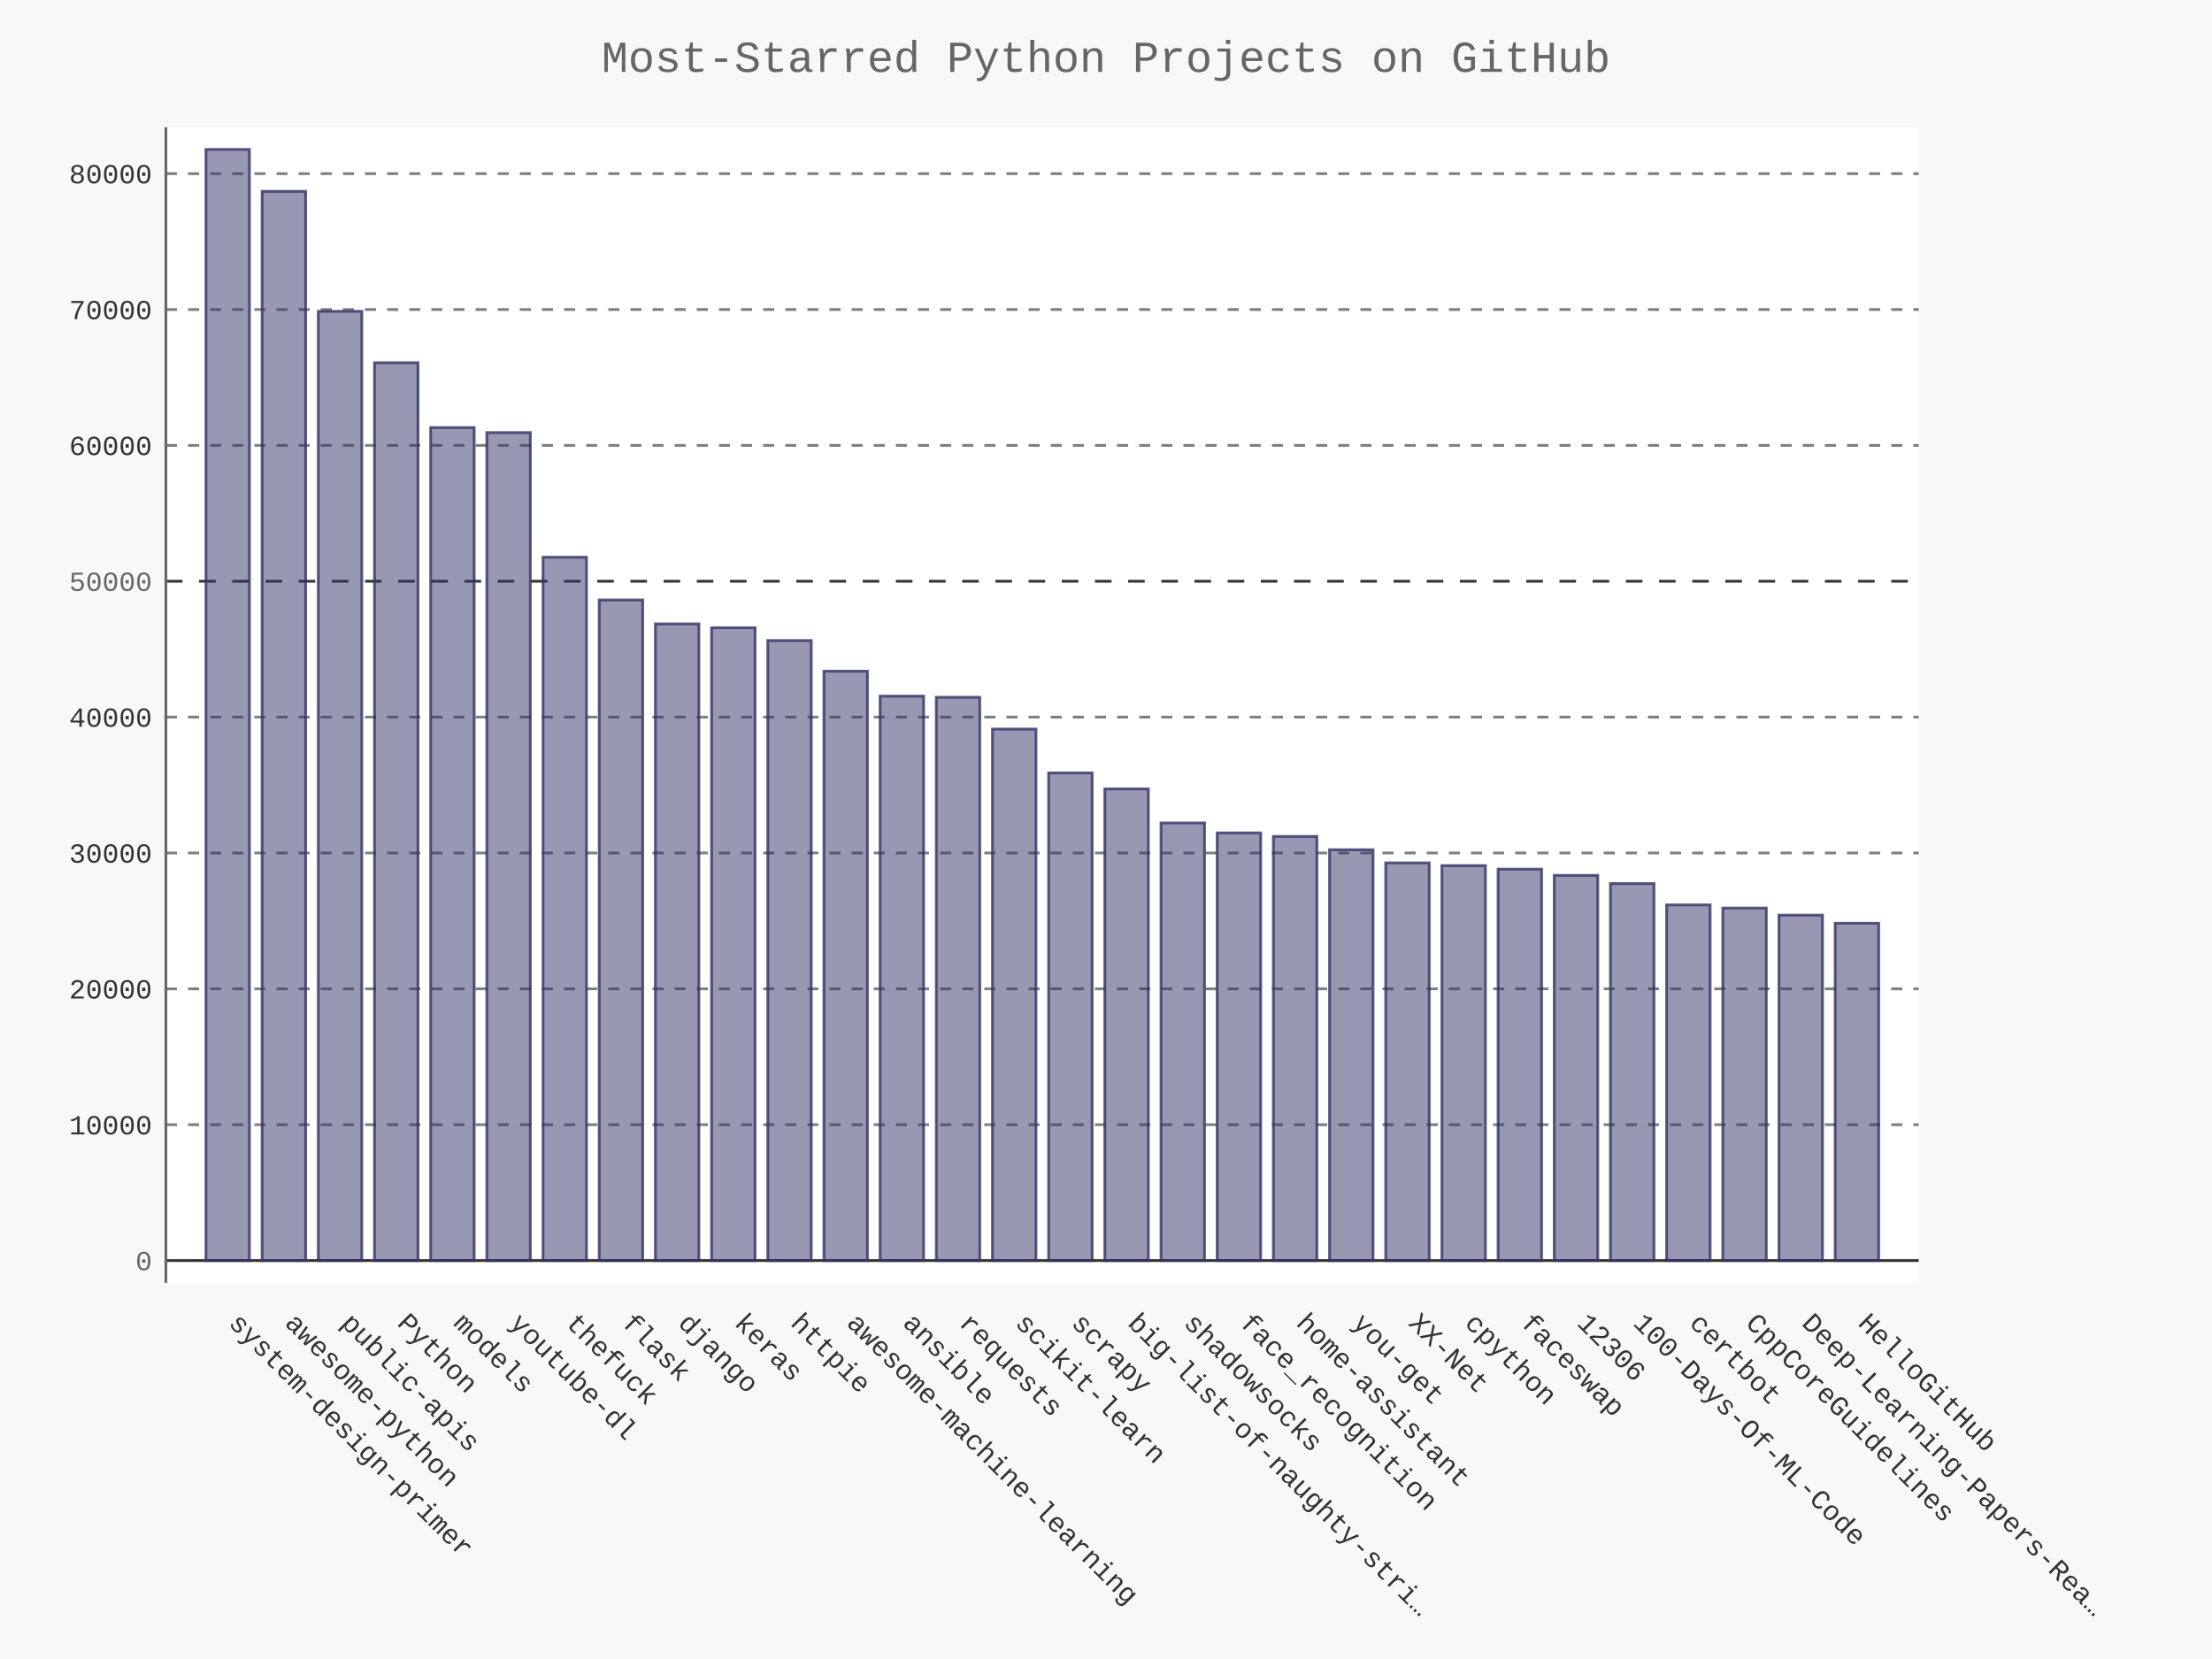
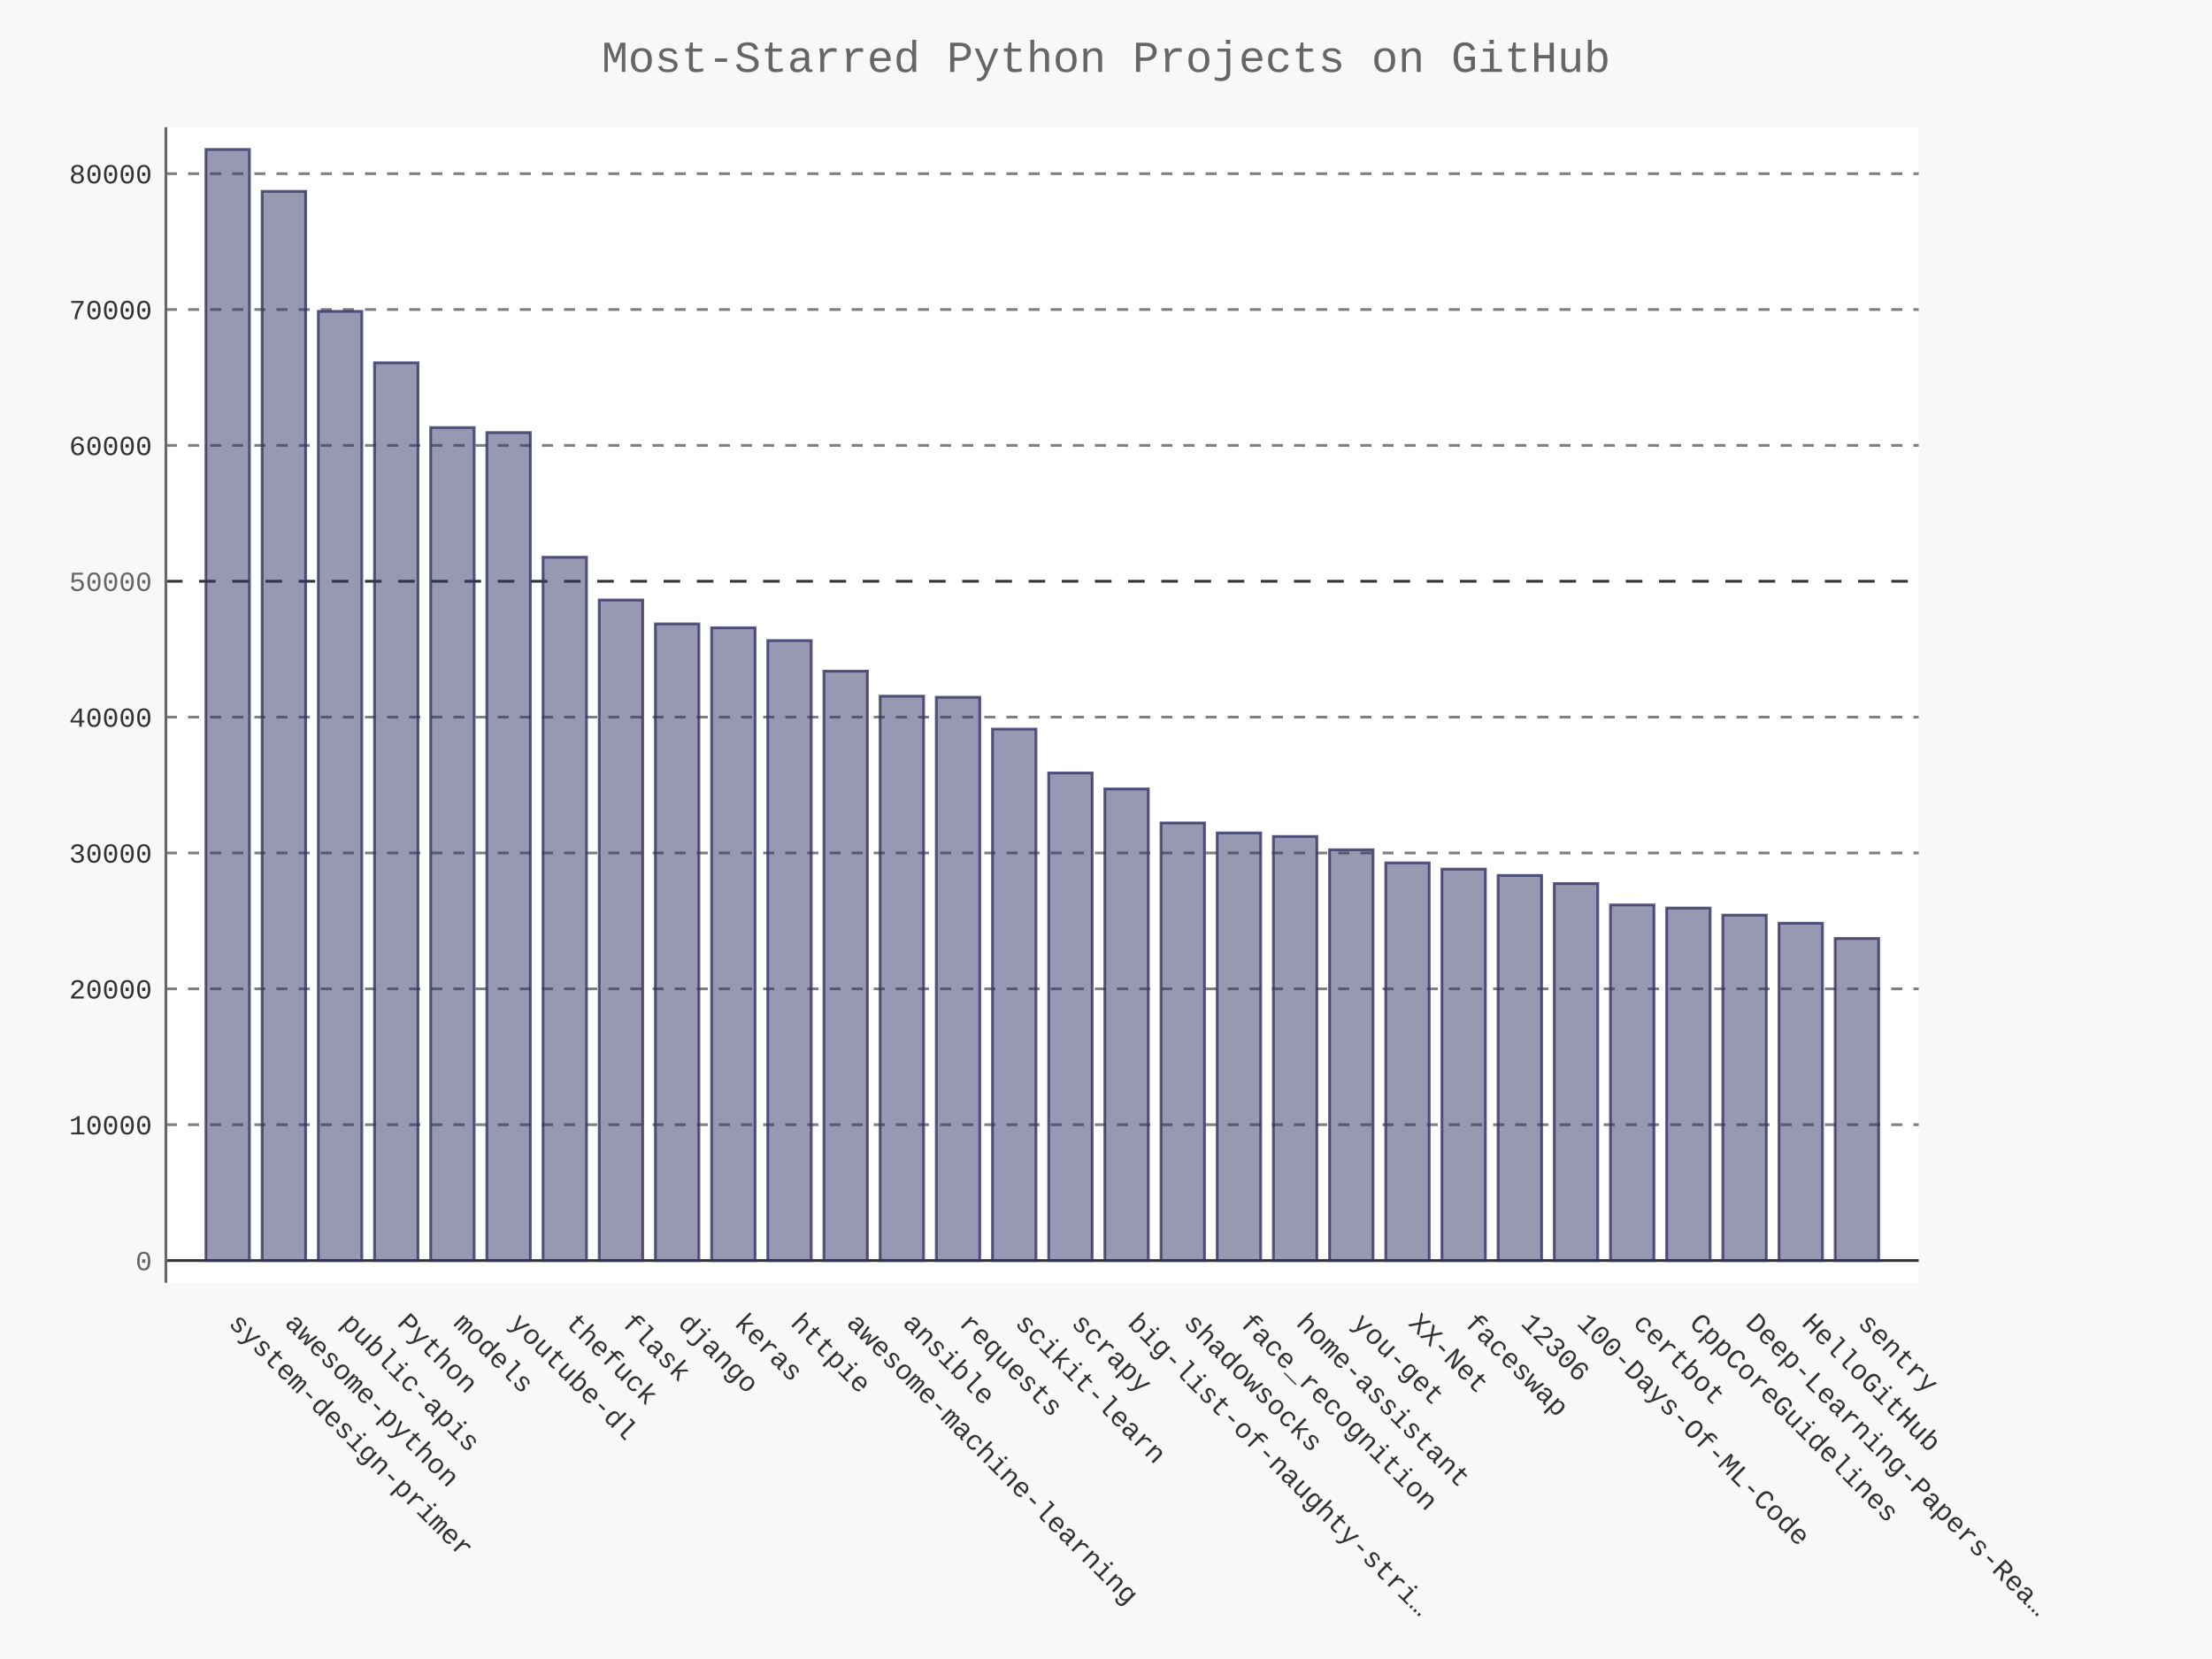
- <svg xmlns="http://www.w3.org/2000/svg" id="chart-15650ce4-9daf-450e-87b2-5251ce8356cb" class="pygal-chart" viewBox="0 0 800 600">
+ <svg xmlns="http://www.w3.org/2000/svg" id="chart-6fff0e84-6c82-4b8a-a5e7-587be5ea14d1" class="pygal-chart" viewBox="0 0 800 600">
  <defs>
-     <style type="text/css">#chart-15650ce4-9daf-450e-87b2-5251ce8356cb{-webkit-user-select:none;-webkit-font-smoothing:antialiased;font-family:Consolas,"Liberation Mono",Menlo,Courier,monospace}#chart-15650ce4-9daf-450e-87b2-5251ce8356cb .title{font-family:Consolas,"Liberation Mono",Menlo,Courier,monospace;font-size:16px}#chart-15650ce4-9daf-450e-87b2-5251ce8356cb .legends .legend text{font-family:Consolas,"Liberation Mono",Menlo,Courier,monospace;font-size:14px}#chart-15650ce4-9daf-450e-87b2-5251ce8356cb .axis text{font-family:Consolas,"Liberation Mono",Menlo,Courier,monospace;font-size:10px}#chart-15650ce4-9daf-450e-87b2-5251ce8356cb .axis text.major{font-family:Consolas,"Liberation Mono",Menlo,Courier,monospace;font-size:10px}#chart-15650ce4-9daf-450e-87b2-5251ce8356cb .text-overlay text.value{font-family:Consolas,"Liberation Mono",Menlo,Courier,monospace;font-size:16px}#chart-15650ce4-9daf-450e-87b2-5251ce8356cb .text-overlay text.label{font-family:Consolas,"Liberation Mono",Menlo,Courier,monospace;font-size:10px}#chart-15650ce4-9daf-450e-87b2-5251ce8356cb .tooltip{font-family:Consolas,"Liberation Mono",Menlo,Courier,monospace;font-size:14px}#chart-15650ce4-9daf-450e-87b2-5251ce8356cb text.no_data{font-family:Consolas,"Liberation Mono",Menlo,Courier,monospace;font-size:64px}
- #chart-15650ce4-9daf-450e-87b2-5251ce8356cb{background-color:#f8f8f8}#chart-15650ce4-9daf-450e-87b2-5251ce8356cb path,#chart-15650ce4-9daf-450e-87b2-5251ce8356cb line,#chart-15650ce4-9daf-450e-87b2-5251ce8356cb rect,#chart-15650ce4-9daf-450e-87b2-5251ce8356cb circle{-webkit-transition:250ms ease-in;-moz-transition:250ms ease-in;transition:250ms ease-in}#chart-15650ce4-9daf-450e-87b2-5251ce8356cb .graph &gt; .background{fill:#f8f8f8}#chart-15650ce4-9daf-450e-87b2-5251ce8356cb .plot &gt; .background{fill:#ffffff}#chart-15650ce4-9daf-450e-87b2-5251ce8356cb .graph{fill:#333}#chart-15650ce4-9daf-450e-87b2-5251ce8356cb text.no_data{fill:#666}#chart-15650ce4-9daf-450e-87b2-5251ce8356cb .title{fill:#666}#chart-15650ce4-9daf-450e-87b2-5251ce8356cb .legends .legend text{fill:#333}#chart-15650ce4-9daf-450e-87b2-5251ce8356cb .legends .legend:hover text{fill:#666}#chart-15650ce4-9daf-450e-87b2-5251ce8356cb .axis .line{stroke:#666}#chart-15650ce4-9daf-450e-87b2-5251ce8356cb .axis .guide.line{stroke:rgba(0,0,0,0.5)}#chart-15650ce4-9daf-450e-87b2-5251ce8356cb .axis .major.line{stroke:#333}#chart-15650ce4-9daf-450e-87b2-5251ce8356cb .axis text.major{fill:#666}#chart-15650ce4-9daf-450e-87b2-5251ce8356cb .axis.y .guides:hover .guide.line,#chart-15650ce4-9daf-450e-87b2-5251ce8356cb .line-graph .axis.x .guides:hover .guide.line,#chart-15650ce4-9daf-450e-87b2-5251ce8356cb .stackedline-graph .axis.x .guides:hover .guide.line,#chart-15650ce4-9daf-450e-87b2-5251ce8356cb .xy-graph .axis.x .guides:hover .guide.line{stroke:#666}#chart-15650ce4-9daf-450e-87b2-5251ce8356cb .axis .guides:hover text{fill:#666}#chart-15650ce4-9daf-450e-87b2-5251ce8356cb .reactive{fill-opacity:.5;stroke-opacity:.8}#chart-15650ce4-9daf-450e-87b2-5251ce8356cb .ci{stroke:#333}#chart-15650ce4-9daf-450e-87b2-5251ce8356cb .reactive.active,#chart-15650ce4-9daf-450e-87b2-5251ce8356cb .active .reactive{fill-opacity:.9;stroke-opacity:.9;stroke-width:4}#chart-15650ce4-9daf-450e-87b2-5251ce8356cb .ci .reactive.active{stroke-width:1.5}#chart-15650ce4-9daf-450e-87b2-5251ce8356cb .series text{fill:#666}#chart-15650ce4-9daf-450e-87b2-5251ce8356cb .tooltip rect{fill:#ffffff;stroke:#666;-webkit-transition:opacity 250ms ease-in;-moz-transition:opacity 250ms ease-in;transition:opacity 250ms ease-in}#chart-15650ce4-9daf-450e-87b2-5251ce8356cb .tooltip .label{fill:#333}#chart-15650ce4-9daf-450e-87b2-5251ce8356cb .tooltip .label{fill:#333}#chart-15650ce4-9daf-450e-87b2-5251ce8356cb .tooltip .legend{font-size:.8em;fill:rgba(0,0,0,0.5)}#chart-15650ce4-9daf-450e-87b2-5251ce8356cb .tooltip .x_label{font-size:.6em;fill:#666}#chart-15650ce4-9daf-450e-87b2-5251ce8356cb .tooltip .xlink{font-size:.5em;text-decoration:underline}#chart-15650ce4-9daf-450e-87b2-5251ce8356cb .tooltip .value{font-size:1.5em}#chart-15650ce4-9daf-450e-87b2-5251ce8356cb .bound{font-size:.5em}#chart-15650ce4-9daf-450e-87b2-5251ce8356cb .max-value{font-size:.75em;fill:rgba(0,0,0,0.5)}#chart-15650ce4-9daf-450e-87b2-5251ce8356cb .map-element{fill:#ffffff;stroke:rgba(0,0,0,0.5) !important}#chart-15650ce4-9daf-450e-87b2-5251ce8356cb .map-element .reactive{fill-opacity:inherit;stroke-opacity:inherit}#chart-15650ce4-9daf-450e-87b2-5251ce8356cb .color-0,#chart-15650ce4-9daf-450e-87b2-5251ce8356cb .color-0 a:visited{stroke:#333366;fill:#333366}#chart-15650ce4-9daf-450e-87b2-5251ce8356cb .text-overlay .color-0 text{fill:black}
- #chart-15650ce4-9daf-450e-87b2-5251ce8356cb text.no_data{text-anchor:middle}#chart-15650ce4-9daf-450e-87b2-5251ce8356cb .guide.line{fill:none}#chart-15650ce4-9daf-450e-87b2-5251ce8356cb .centered{text-anchor:middle}#chart-15650ce4-9daf-450e-87b2-5251ce8356cb .title{text-anchor:middle}#chart-15650ce4-9daf-450e-87b2-5251ce8356cb .legends .legend text{fill-opacity:1}#chart-15650ce4-9daf-450e-87b2-5251ce8356cb .axis.x text{text-anchor:middle}#chart-15650ce4-9daf-450e-87b2-5251ce8356cb .axis.x:not(.web) text[transform]{text-anchor:start}#chart-15650ce4-9daf-450e-87b2-5251ce8356cb .axis.x:not(.web) text[transform].backwards{text-anchor:end}#chart-15650ce4-9daf-450e-87b2-5251ce8356cb .axis.y text{text-anchor:end}#chart-15650ce4-9daf-450e-87b2-5251ce8356cb .axis.y text[transform].backwards{text-anchor:start}#chart-15650ce4-9daf-450e-87b2-5251ce8356cb .axis.y2 text{text-anchor:start}#chart-15650ce4-9daf-450e-87b2-5251ce8356cb .axis.y2 text[transform].backwards{text-anchor:end}#chart-15650ce4-9daf-450e-87b2-5251ce8356cb .axis .guide.line{stroke-dasharray:4,4}#chart-15650ce4-9daf-450e-87b2-5251ce8356cb .axis .major.guide.line{stroke-dasharray:6,6}#chart-15650ce4-9daf-450e-87b2-5251ce8356cb .horizontal .axis.y .guide.line,#chart-15650ce4-9daf-450e-87b2-5251ce8356cb .horizontal .axis.y2 .guide.line,#chart-15650ce4-9daf-450e-87b2-5251ce8356cb .vertical .axis.x .guide.line{opacity:0}#chart-15650ce4-9daf-450e-87b2-5251ce8356cb .horizontal .axis.always_show .guide.line,#chart-15650ce4-9daf-450e-87b2-5251ce8356cb .vertical .axis.always_show .guide.line{opacity:1 !important}#chart-15650ce4-9daf-450e-87b2-5251ce8356cb .axis.y .guides:hover .guide.line,#chart-15650ce4-9daf-450e-87b2-5251ce8356cb .axis.y2 .guides:hover .guide.line,#chart-15650ce4-9daf-450e-87b2-5251ce8356cb .axis.x .guides:hover .guide.line{opacity:1}#chart-15650ce4-9daf-450e-87b2-5251ce8356cb .axis .guides:hover text{opacity:1}#chart-15650ce4-9daf-450e-87b2-5251ce8356cb .nofill{fill:none}#chart-15650ce4-9daf-450e-87b2-5251ce8356cb .subtle-fill{fill-opacity:.2}#chart-15650ce4-9daf-450e-87b2-5251ce8356cb .dot{stroke-width:1px;fill-opacity:1}#chart-15650ce4-9daf-450e-87b2-5251ce8356cb .dot.active{stroke-width:5px}#chart-15650ce4-9daf-450e-87b2-5251ce8356cb .dot.negative{fill:transparent}#chart-15650ce4-9daf-450e-87b2-5251ce8356cb text,#chart-15650ce4-9daf-450e-87b2-5251ce8356cb tspan{stroke:none !important}#chart-15650ce4-9daf-450e-87b2-5251ce8356cb .series text.active{opacity:1}#chart-15650ce4-9daf-450e-87b2-5251ce8356cb .tooltip rect{fill-opacity:.95;stroke-width:.5}#chart-15650ce4-9daf-450e-87b2-5251ce8356cb .tooltip text{fill-opacity:1}#chart-15650ce4-9daf-450e-87b2-5251ce8356cb .showable{visibility:hidden}#chart-15650ce4-9daf-450e-87b2-5251ce8356cb .showable.shown{visibility:visible}#chart-15650ce4-9daf-450e-87b2-5251ce8356cb .gauge-background{fill:rgba(229,229,229,1);stroke:none}#chart-15650ce4-9daf-450e-87b2-5251ce8356cb .bg-lines{stroke:#f8f8f8;stroke-width:2px}</style>
+     <style type="text/css">#chart-6fff0e84-6c82-4b8a-a5e7-587be5ea14d1{-webkit-user-select:none;-webkit-font-smoothing:antialiased;font-family:Consolas,"Liberation Mono",Menlo,Courier,monospace}#chart-6fff0e84-6c82-4b8a-a5e7-587be5ea14d1 .title{font-family:Consolas,"Liberation Mono",Menlo,Courier,monospace;font-size:16px}#chart-6fff0e84-6c82-4b8a-a5e7-587be5ea14d1 .legends .legend text{font-family:Consolas,"Liberation Mono",Menlo,Courier,monospace;font-size:14px}#chart-6fff0e84-6c82-4b8a-a5e7-587be5ea14d1 .axis text{font-family:Consolas,"Liberation Mono",Menlo,Courier,monospace;font-size:10px}#chart-6fff0e84-6c82-4b8a-a5e7-587be5ea14d1 .axis text.major{font-family:Consolas,"Liberation Mono",Menlo,Courier,monospace;font-size:10px}#chart-6fff0e84-6c82-4b8a-a5e7-587be5ea14d1 .text-overlay text.value{font-family:Consolas,"Liberation Mono",Menlo,Courier,monospace;font-size:16px}#chart-6fff0e84-6c82-4b8a-a5e7-587be5ea14d1 .text-overlay text.label{font-family:Consolas,"Liberation Mono",Menlo,Courier,monospace;font-size:10px}#chart-6fff0e84-6c82-4b8a-a5e7-587be5ea14d1 .tooltip{font-family:Consolas,"Liberation Mono",Menlo,Courier,monospace;font-size:14px}#chart-6fff0e84-6c82-4b8a-a5e7-587be5ea14d1 text.no_data{font-family:Consolas,"Liberation Mono",Menlo,Courier,monospace;font-size:64px}
+ #chart-6fff0e84-6c82-4b8a-a5e7-587be5ea14d1{background-color:#f8f8f8}#chart-6fff0e84-6c82-4b8a-a5e7-587be5ea14d1 path,#chart-6fff0e84-6c82-4b8a-a5e7-587be5ea14d1 line,#chart-6fff0e84-6c82-4b8a-a5e7-587be5ea14d1 rect,#chart-6fff0e84-6c82-4b8a-a5e7-587be5ea14d1 circle{-webkit-transition:250ms ease-in;-moz-transition:250ms ease-in;transition:250ms ease-in}#chart-6fff0e84-6c82-4b8a-a5e7-587be5ea14d1 .graph &gt; .background{fill:#f8f8f8}#chart-6fff0e84-6c82-4b8a-a5e7-587be5ea14d1 .plot &gt; .background{fill:#ffffff}#chart-6fff0e84-6c82-4b8a-a5e7-587be5ea14d1 .graph{fill:#333}#chart-6fff0e84-6c82-4b8a-a5e7-587be5ea14d1 text.no_data{fill:#666}#chart-6fff0e84-6c82-4b8a-a5e7-587be5ea14d1 .title{fill:#666}#chart-6fff0e84-6c82-4b8a-a5e7-587be5ea14d1 .legends .legend text{fill:#333}#chart-6fff0e84-6c82-4b8a-a5e7-587be5ea14d1 .legends .legend:hover text{fill:#666}#chart-6fff0e84-6c82-4b8a-a5e7-587be5ea14d1 .axis .line{stroke:#666}#chart-6fff0e84-6c82-4b8a-a5e7-587be5ea14d1 .axis .guide.line{stroke:rgba(0,0,0,0.5)}#chart-6fff0e84-6c82-4b8a-a5e7-587be5ea14d1 .axis .major.line{stroke:#333}#chart-6fff0e84-6c82-4b8a-a5e7-587be5ea14d1 .axis text.major{fill:#666}#chart-6fff0e84-6c82-4b8a-a5e7-587be5ea14d1 .axis.y .guides:hover .guide.line,#chart-6fff0e84-6c82-4b8a-a5e7-587be5ea14d1 .line-graph .axis.x .guides:hover .guide.line,#chart-6fff0e84-6c82-4b8a-a5e7-587be5ea14d1 .stackedline-graph .axis.x .guides:hover .guide.line,#chart-6fff0e84-6c82-4b8a-a5e7-587be5ea14d1 .xy-graph .axis.x .guides:hover .guide.line{stroke:#666}#chart-6fff0e84-6c82-4b8a-a5e7-587be5ea14d1 .axis .guides:hover text{fill:#666}#chart-6fff0e84-6c82-4b8a-a5e7-587be5ea14d1 .reactive{fill-opacity:.5;stroke-opacity:.8}#chart-6fff0e84-6c82-4b8a-a5e7-587be5ea14d1 .ci{stroke:#333}#chart-6fff0e84-6c82-4b8a-a5e7-587be5ea14d1 .reactive.active,#chart-6fff0e84-6c82-4b8a-a5e7-587be5ea14d1 .active .reactive{fill-opacity:.9;stroke-opacity:.9;stroke-width:4}#chart-6fff0e84-6c82-4b8a-a5e7-587be5ea14d1 .ci .reactive.active{stroke-width:1.5}#chart-6fff0e84-6c82-4b8a-a5e7-587be5ea14d1 .series text{fill:#666}#chart-6fff0e84-6c82-4b8a-a5e7-587be5ea14d1 .tooltip rect{fill:#ffffff;stroke:#666;-webkit-transition:opacity 250ms ease-in;-moz-transition:opacity 250ms ease-in;transition:opacity 250ms ease-in}#chart-6fff0e84-6c82-4b8a-a5e7-587be5ea14d1 .tooltip .label{fill:#333}#chart-6fff0e84-6c82-4b8a-a5e7-587be5ea14d1 .tooltip .label{fill:#333}#chart-6fff0e84-6c82-4b8a-a5e7-587be5ea14d1 .tooltip .legend{font-size:.8em;fill:rgba(0,0,0,0.5)}#chart-6fff0e84-6c82-4b8a-a5e7-587be5ea14d1 .tooltip .x_label{font-size:.6em;fill:#666}#chart-6fff0e84-6c82-4b8a-a5e7-587be5ea14d1 .tooltip .xlink{font-size:.5em;text-decoration:underline}#chart-6fff0e84-6c82-4b8a-a5e7-587be5ea14d1 .tooltip .value{font-size:1.5em}#chart-6fff0e84-6c82-4b8a-a5e7-587be5ea14d1 .bound{font-size:.5em}#chart-6fff0e84-6c82-4b8a-a5e7-587be5ea14d1 .max-value{font-size:.75em;fill:rgba(0,0,0,0.5)}#chart-6fff0e84-6c82-4b8a-a5e7-587be5ea14d1 .map-element{fill:#ffffff;stroke:rgba(0,0,0,0.5) !important}#chart-6fff0e84-6c82-4b8a-a5e7-587be5ea14d1 .map-element .reactive{fill-opacity:inherit;stroke-opacity:inherit}#chart-6fff0e84-6c82-4b8a-a5e7-587be5ea14d1 .color-0,#chart-6fff0e84-6c82-4b8a-a5e7-587be5ea14d1 .color-0 a:visited{stroke:#333366;fill:#333366}#chart-6fff0e84-6c82-4b8a-a5e7-587be5ea14d1 .text-overlay .color-0 text{fill:black}
+ #chart-6fff0e84-6c82-4b8a-a5e7-587be5ea14d1 text.no_data{text-anchor:middle}#chart-6fff0e84-6c82-4b8a-a5e7-587be5ea14d1 .guide.line{fill:none}#chart-6fff0e84-6c82-4b8a-a5e7-587be5ea14d1 .centered{text-anchor:middle}#chart-6fff0e84-6c82-4b8a-a5e7-587be5ea14d1 .title{text-anchor:middle}#chart-6fff0e84-6c82-4b8a-a5e7-587be5ea14d1 .legends .legend text{fill-opacity:1}#chart-6fff0e84-6c82-4b8a-a5e7-587be5ea14d1 .axis.x text{text-anchor:middle}#chart-6fff0e84-6c82-4b8a-a5e7-587be5ea14d1 .axis.x:not(.web) text[transform]{text-anchor:start}#chart-6fff0e84-6c82-4b8a-a5e7-587be5ea14d1 .axis.x:not(.web) text[transform].backwards{text-anchor:end}#chart-6fff0e84-6c82-4b8a-a5e7-587be5ea14d1 .axis.y text{text-anchor:end}#chart-6fff0e84-6c82-4b8a-a5e7-587be5ea14d1 .axis.y text[transform].backwards{text-anchor:start}#chart-6fff0e84-6c82-4b8a-a5e7-587be5ea14d1 .axis.y2 text{text-anchor:start}#chart-6fff0e84-6c82-4b8a-a5e7-587be5ea14d1 .axis.y2 text[transform].backwards{text-anchor:end}#chart-6fff0e84-6c82-4b8a-a5e7-587be5ea14d1 .axis .guide.line{stroke-dasharray:4,4}#chart-6fff0e84-6c82-4b8a-a5e7-587be5ea14d1 .axis .major.guide.line{stroke-dasharray:6,6}#chart-6fff0e84-6c82-4b8a-a5e7-587be5ea14d1 .horizontal .axis.y .guide.line,#chart-6fff0e84-6c82-4b8a-a5e7-587be5ea14d1 .horizontal .axis.y2 .guide.line,#chart-6fff0e84-6c82-4b8a-a5e7-587be5ea14d1 .vertical .axis.x .guide.line{opacity:0}#chart-6fff0e84-6c82-4b8a-a5e7-587be5ea14d1 .horizontal .axis.always_show .guide.line,#chart-6fff0e84-6c82-4b8a-a5e7-587be5ea14d1 .vertical .axis.always_show .guide.line{opacity:1 !important}#chart-6fff0e84-6c82-4b8a-a5e7-587be5ea14d1 .axis.y .guides:hover .guide.line,#chart-6fff0e84-6c82-4b8a-a5e7-587be5ea14d1 .axis.y2 .guides:hover .guide.line,#chart-6fff0e84-6c82-4b8a-a5e7-587be5ea14d1 .axis.x .guides:hover .guide.line{opacity:1}#chart-6fff0e84-6c82-4b8a-a5e7-587be5ea14d1 .axis .guides:hover text{opacity:1}#chart-6fff0e84-6c82-4b8a-a5e7-587be5ea14d1 .nofill{fill:none}#chart-6fff0e84-6c82-4b8a-a5e7-587be5ea14d1 .subtle-fill{fill-opacity:.2}#chart-6fff0e84-6c82-4b8a-a5e7-587be5ea14d1 .dot{stroke-width:1px;fill-opacity:1}#chart-6fff0e84-6c82-4b8a-a5e7-587be5ea14d1 .dot.active{stroke-width:5px}#chart-6fff0e84-6c82-4b8a-a5e7-587be5ea14d1 .dot.negative{fill:transparent}#chart-6fff0e84-6c82-4b8a-a5e7-587be5ea14d1 text,#chart-6fff0e84-6c82-4b8a-a5e7-587be5ea14d1 tspan{stroke:none !important}#chart-6fff0e84-6c82-4b8a-a5e7-587be5ea14d1 .series text.active{opacity:1}#chart-6fff0e84-6c82-4b8a-a5e7-587be5ea14d1 .tooltip rect{fill-opacity:.95;stroke-width:.5}#chart-6fff0e84-6c82-4b8a-a5e7-587be5ea14d1 .tooltip text{fill-opacity:1}#chart-6fff0e84-6c82-4b8a-a5e7-587be5ea14d1 .showable{visibility:hidden}#chart-6fff0e84-6c82-4b8a-a5e7-587be5ea14d1 .showable.shown{visibility:visible}#chart-6fff0e84-6c82-4b8a-a5e7-587be5ea14d1 .gauge-background{fill:rgba(229,229,229,1);stroke:none}#chart-6fff0e84-6c82-4b8a-a5e7-587be5ea14d1 .bg-lines{stroke:#f8f8f8;stroke-width:2px}</style>
  </defs>
  <g class="graph bar-graph vertical">
    <rect class="background" height="600" width="800" x="0" y="0" />
    <g class="plot" transform="translate(60, 46)">
      <rect class="background" height="417.934" width="633.934" x="0" y="0" />
      <g class="axis y always_show">
        <g class="guides">
          <path class="axis major line" d="M0 409.897 h633.934" />
          <text class="major" x="-5" y="413.397">0</text>
        </g>
        <g class="guides">
          <path class="guide line" d="M0 360.761 h633.934" />
          <text class="" x="-5" y="364.261">10000</text>
        </g>
        <g class="guides">
-           <path class="guide line" d="M0 311.625 h633.934" />
-           <text class="" x="-5" y="315.125">20000</text>
-         </g>
-         <g class="guides">
-           <path class="guide line" d="M0 262.488 h633.934" />
-           <text class="" x="-5" y="265.988">30000</text>
-         </g>
-         <g class="guides">
-           <path class="guide line" d="M0 213.352 h633.934" />
-           <text class="" x="-5" y="216.852">40000</text>
-         </g>
-         <g class="guides">
-           <path class="major guide line" d="M0 164.216 h633.934" />
-           <text class="major" x="-5" y="167.716">50000</text>
-         </g>
-         <g class="guides">
-           <path class="guide line" d="M0 115.08 h633.934" />
-           <text class="" x="-5" y="118.58">60000</text>
-         </g>
-         <g class="guides">
-           <path class="guide line" d="M0 65.944 h633.934" />
-           <text class="" x="-5" y="69.444">70000</text>
-         </g>
-         <g class="guides">
-           <path class="guide line" d="M0 16.808 h633.934" />
-           <text class="" x="-5" y="20.308">80000</text>
+           <path class="guide line" d="M0 311.626 h633.934" />
+           <text class="" x="-5" y="315.126">20000</text>
+         </g>
+         <g class="guides">
+           <path class="guide line" d="M0 262.49 h633.934" />
+           <text class="" x="-5" y="265.99">30000</text>
+         </g>
+         <g class="guides">
+           <path class="guide line" d="M0 213.355 h633.934" />
+           <text class="" x="-5" y="216.855">40000</text>
+         </g>
+         <g class="guides">
+           <path class="major guide line" d="M0 164.219 h633.934" />
+           <text class="major" x="-5" y="167.719">50000</text>
+         </g>
+         <g class="guides">
+           <path class="guide line" d="M0 115.084 h633.934" />
+           <text class="" x="-5" y="118.584">60000</text>
+         </g>
+         <g class="guides">
+           <path class="guide line" d="M0 65.948 h633.934" />
+           <text class="" x="-5" y="69.448">70000</text>
+         </g>
+         <g class="guides">
+           <path class="guide line" d="M0 16.813 h633.934" />
+           <text class="" x="-5" y="20.313">80000</text>
        </g>
      </g>
      <g class="axis x">
        <path class="line" d="M0 0 v417.934" />
        <g class="guides">
          <path class="guide line" d="M22.35 0 v417.934" />
          <text class="" x="22.35" y="432.934" transform="rotate(45 22.35024 432.934)">system-design-primer</text>
        </g>
        <g class="guides">
          <path class="guide line" d="M42.669 0 v417.934" />
          <text class="" x="42.669" y="432.934" transform="rotate(45 42.66863 432.934)">awesome-python</text>
        </g>
        <g class="guides">
          <path class="guide line" d="M62.987 0 v417.934" />
          <text class="" x="62.987" y="432.934" transform="rotate(45 62.98703 432.934)">public-apis</text>
        </g>
        <g class="guides">
          <path class="guide line" d="M83.305 0 v417.934" />
          <text class="" x="83.305" y="432.934" transform="rotate(45 83.30543 432.934)">Python</text>
        </g>
        <g class="guides">
          <path class="guide line" d="M103.624 0 v417.934" />
          <text class="" x="103.624" y="432.934" transform="rotate(45 103.6238 432.934)">models</text>
        </g>
        <g class="guides">
          <path class="guide line" d="M123.942 0 v417.934" />
          <text class="" x="123.942" y="432.934" transform="rotate(45 123.9422 432.934)">youtube-dl</text>
        </g>
        <g class="guides">
          <path class="guide line" d="M144.261 0 v417.934" />
          <text class="" x="144.261" y="432.934" transform="rotate(45 144.2606 432.934)">thefuck</text>
        </g>
        <g class="guides">
          <path class="guide line" d="M164.579 0 v417.934" />
          <text class="" x="164.579" y="432.934" transform="rotate(45 164.579 432.934)">flask</text>
        </g>
        <g class="guides">
          <path class="guide line" d="M184.897 0 v417.934" />
          <text class="" x="184.897" y="432.934" transform="rotate(45 184.8974 432.934)">django</text>
        </g>
        <g class="guides">
          <path class="guide line" d="M205.216 0 v417.934" />
          <text class="" x="205.216" y="432.934" transform="rotate(45 205.2158 432.934)">keras</text>
        </g>
        <g class="guides">
          <path class="guide line" d="M225.534 0 v417.934" />
          <text class="" x="225.534" y="432.934" transform="rotate(45 225.5342 432.934)">httpie</text>
        </g>
        <g class="guides">
          <path class="guide line" d="M245.853 0 v417.934" />
          <text class="" x="245.853" y="432.934" transform="rotate(45 245.8526 432.934)">awesome-machine-learning</text>
        </g>
        <g class="guides">
          <path class="guide line" d="M266.171 0 v417.934" />
          <text class="" x="266.171" y="432.934" transform="rotate(45 266.171 432.934)">ansible</text>
        </g>
        <g class="guides">
          <path class="guide line" d="M286.489 0 v417.934" />
          <text class="" x="286.489" y="432.934" transform="rotate(45 286.4894 432.934)">requests</text>
        </g>
        <g class="guides">
          <path class="guide line" d="M306.808 0 v417.934" />
          <text class="" x="306.808" y="432.934" transform="rotate(45 306.8078 432.934)">scikit-learn</text>
        </g>
        <g class="guides">
          <path class="guide line" d="M327.126 0 v417.934" />
          <text class="" x="327.126" y="432.934" transform="rotate(45 327.1262 432.934)">scrapy</text>
        </g>
        <g class="guides">
          <path class="guide line" d="M347.445 0 v417.934" />
          <text class="" x="347.445" y="432.934" transform="rotate(45 347.4446 432.934)">big-list-of-naughty-stri…</text>
        </g>
        <g class="guides">
          <path class="guide line" d="M367.763 0 v417.934" />
          <text class="" x="367.763" y="432.934" transform="rotate(45 367.763 432.934)">shadowsocks</text>
        </g>
        <g class="guides">
          <path class="guide line" d="M388.081 0 v417.934" />
          <text class="" x="388.081" y="432.934" transform="rotate(45 388.0814 432.934)">face_recognition</text>
        </g>
        <g class="guides">
          <path class="guide line" d="M408.4 0 v417.934" />
          <text class="" x="408.4" y="432.934" transform="rotate(45 408.3998 432.934)">home-assistant</text>
        </g>
        <g class="guides">
          <path class="guide line" d="M428.718 0 v417.934" />
          <text class="" x="428.718" y="432.934" transform="rotate(45 428.7182 432.934)">you-get</text>
        </g>
        <g class="guides">
          <path class="guide line" d="M449.037 0 v417.934" />
          <text class="" x="449.037" y="432.934" transform="rotate(45 449.0366 432.934)">XX-Net</text>
        </g>
        <g class="guides">
          <path class="guide line" d="M469.355 0 v417.934" />
-           <text class="" x="469.355" y="432.934" transform="rotate(45 469.355 432.934)">cpython</text>
+           <text class="" x="469.355" y="432.934" transform="rotate(45 469.355 432.934)">faceswap</text>
        </g>
        <g class="guides">
          <path class="guide line" d="M489.673 0 v417.934" />
-           <text class="" x="489.673" y="432.934" transform="rotate(45 489.6734 432.934)">faceswap</text>
+           <text class="" x="489.673" y="432.934" transform="rotate(45 489.6734 432.934)">12306</text>
        </g>
        <g class="guides">
          <path class="guide line" d="M509.992 0 v417.934" />
-           <text class="" x="509.992" y="432.934" transform="rotate(45 509.9918 432.934)">12306</text>
+           <text class="" x="509.992" y="432.934" transform="rotate(45 509.9918 432.934)">100-Days-Of-ML-Code</text>
        </g>
        <g class="guides">
          <path class="guide line" d="M530.31 0 v417.934" />
-           <text class="" x="530.31" y="432.934" transform="rotate(45 530.3102 432.934)">100-Days-Of-ML-Code</text>
+           <text class="" x="530.31" y="432.934" transform="rotate(45 530.3102 432.934)">certbot</text>
        </g>
        <g class="guides">
          <path class="guide line" d="M550.629 0 v417.934" />
-           <text class="" x="550.629" y="432.934" transform="rotate(45 550.6286 432.934)">certbot</text>
+           <text class="" x="550.629" y="432.934" transform="rotate(45 550.6286 432.934)">CppCoreGuidelines</text>
        </g>
        <g class="guides">
          <path class="guide line" d="M570.947 0 v417.934" />
-           <text class="" x="570.947" y="432.934" transform="rotate(45 570.947 432.934)">CppCoreGuidelines</text>
+           <text class="" x="570.947" y="432.934" transform="rotate(45 570.947 432.934)">Deep-Learning-Papers-Rea…</text>
        </g>
        <g class="guides">
          <path class="guide line" d="M591.265 0 v417.934" />
-           <text class="" x="591.265" y="432.934" transform="rotate(45 591.2653 432.934)">Deep-Learning-Papers-Rea…</text>
+           <text class="" x="591.265" y="432.934" transform="rotate(45 591.2653 432.934)">HelloGitHub</text>
        </g>
        <g class="guides">
          <path class="guide line" d="M611.584 0 v417.934" />
-           <text class="" x="611.584" y="432.934" transform="rotate(45 611.5837 432.934)">HelloGitHub</text>
+           <text class="" x="611.584" y="432.934" transform="rotate(45 611.5837 432.934)">sentry</text>
        </g>
      </g>
      <g class="series serie-0 color-0">
        <g class="bars">
          <g class="bar">
            <rect class="rect reactive tooltip-trigger" height="401.86" rx="0" ry="0" width="15.735" x="14.483" y="8.037" />
          </g>
          <g class="bar">
-             <rect class="rect reactive tooltip-trigger" height="386.686" rx="0" ry="0" width="15.735" x="34.801" y="23.21" />
-           </g>
-           <g class="bar">
-             <rect class="rect reactive tooltip-trigger" height="343.299" rx="0" ry="0" width="15.735" x="55.12" y="66.598" />
-           </g>
-           <g class="bar">
-             <rect class="rect reactive tooltip-trigger" height="324.701" rx="0" ry="0" width="15.735" x="75.438" y="85.196" />
-           </g>
-           <g class="bar">
-             <rect class="rect reactive tooltip-trigger" height="301.263" rx="0" ry="0" width="15.735" x="95.757" y="108.634" />
-           </g>
-           <g class="bar">
-             <rect class="rect reactive tooltip-trigger" height="299.455" rx="0" ry="0" width="15.735" x="116.075" y="110.442" />
-           </g>
-           <g class="bar">
-             <rect class="rect reactive tooltip-trigger" height="254.373" rx="0" ry="0" width="15.735" x="136.393" y="155.524" />
-           </g>
-           <g class="bar">
-             <rect class="rect reactive tooltip-trigger" height="238.91" rx="0" ry="0" width="15.735" x="156.712" y="170.987" />
-           </g>
-           <g class="bar">
-             <rect class="rect reactive tooltip-trigger" height="230.262" rx="0" ry="0" width="15.735" x="177.03" y="179.635" />
-           </g>
-           <g class="bar">
-             <rect class="rect reactive tooltip-trigger" height="228.866" rx="0" ry="0" width="15.735" x="197.349" y="181.031" />
-           </g>
-           <g class="bar">
-             <rect class="rect reactive tooltip-trigger" height="224.238" rx="0" ry="0" width="15.735" x="217.667" y="185.659" />
-           </g>
-           <g class="bar">
-             <rect class="rect reactive tooltip-trigger" height="213.162" rx="0" ry="0" width="15.735" x="237.985" y="196.735" />
-           </g>
-           <g class="bar">
-             <rect class="rect reactive tooltip-trigger" height="204.126" rx="0" ry="0" width="15.735" x="258.304" y="205.771" />
-           </g>
-           <g class="bar">
-             <rect class="rect reactive tooltip-trigger" height="203.718" rx="0" ry="0" width="15.735" x="278.622" y="206.179" />
-           </g>
-           <g class="bar">
-             <rect class="rect reactive tooltip-trigger" height="192.22" rx="0" ry="0" width="15.735" x="298.941" y="217.676" />
-           </g>
-           <g class="bar">
-             <rect class="rect reactive tooltip-trigger" height="176.364" rx="0" ry="0" width="15.735" x="319.259" y="233.533" />
-           </g>
-           <g class="bar">
-             <rect class="rect reactive tooltip-trigger" height="170.576" rx="0" ry="0" width="15.735" x="339.577" y="239.321" />
-           </g>
-           <g class="bar">
-             <rect class="rect reactive tooltip-trigger" height="158.272" rx="0" ry="0" width="15.735" x="359.896" y="251.624" />
-           </g>
-           <g class="bar">
-             <rect class="rect reactive tooltip-trigger" height="154.671" rx="0" ry="0" width="15.735" x="380.214" y="255.226" />
-           </g>
-           <g class="bar">
-             <rect class="rect reactive tooltip-trigger" height="153.393" rx="0" ry="0" width="15.735" x="400.532" y="256.504" />
-           </g>
-           <g class="bar">
-             <rect class="rect reactive tooltip-trigger" height="148.578" rx="0" ry="0" width="15.735" x="420.851" y="261.319" />
-           </g>
-           <g class="bar">
-             <rect class="rect reactive tooltip-trigger" height="143.836" rx="0" ry="0" width="15.735" x="441.169" y="266.061" />
-           </g>
-           <g class="bar">
-             <rect class="rect reactive tooltip-trigger" height="142.829" rx="0" ry="0" width="15.735" x="461.488" y="267.068" />
-           </g>
-           <g class="bar">
-             <rect class="rect reactive tooltip-trigger" height="141.571" rx="0" ry="0" width="15.735" x="481.806" y="268.326" />
-           </g>
-           <g class="bar">
-             <rect class="rect reactive tooltip-trigger" height="139.301" rx="0" ry="0" width="15.735" x="502.124" y="270.596" />
-           </g>
-           <g class="bar">
-             <rect class="rect reactive tooltip-trigger" height="136.348" rx="0" ry="0" width="15.735" x="522.443" y="273.549" />
-           </g>
-           <g class="bar">
-             <rect class="rect reactive tooltip-trigger" height="128.624" rx="0" ry="0" width="15.735" x="542.761" y="281.273" />
-           </g>
-           <g class="bar">
-             <rect class="rect reactive tooltip-trigger" height="127.498" rx="0" ry="0" width="15.735" x="563.08" y="282.398" />
-           </g>
-           <g class="bar">
-             <rect class="rect reactive tooltip-trigger" height="124.929" rx="0" ry="0" width="15.735" x="583.398" y="284.968" />
-           </g>
-           <g class="bar">
-             <rect class="rect reactive tooltip-trigger" height="122.005" rx="0" ry="0" width="15.735" x="603.716" y="287.892" />
+             <rect class="rect reactive tooltip-trigger" height="386.682" rx="0" ry="0" width="15.735" x="34.801" y="23.215" />
+           </g>
+           <g class="bar">
+             <rect class="rect reactive tooltip-trigger" height="343.295" rx="0" ry="0" width="15.735" x="55.12" y="66.602" />
+           </g>
+           <g class="bar">
+             <rect class="rect reactive tooltip-trigger" height="324.697" rx="0" ry="0" width="15.735" x="75.438" y="85.2" />
+           </g>
+           <g class="bar">
+             <rect class="rect reactive tooltip-trigger" height="301.264" rx="0" ry="0" width="15.735" x="95.757" y="108.632" />
+           </g>
+           <g class="bar">
+             <rect class="rect reactive tooltip-trigger" height="299.451" rx="0" ry="0" width="15.735" x="116.075" y="110.445" />
+           </g>
+           <g class="bar">
+             <rect class="rect reactive tooltip-trigger" height="254.37" rx="0" ry="0" width="15.735" x="136.393" y="155.527" />
+           </g>
+           <g class="bar">
+             <rect class="rect reactive tooltip-trigger" height="238.907" rx="0" ry="0" width="15.735" x="156.712" y="170.99" />
+           </g>
+           <g class="bar">
+             <rect class="rect reactive tooltip-trigger" height="230.259" rx="0" ry="0" width="15.735" x="177.03" y="179.638" />
+           </g>
+           <g class="bar">
+             <rect class="rect reactive tooltip-trigger" height="228.858" rx="0" ry="0" width="15.735" x="197.349" y="181.038" />
+           </g>
+           <g class="bar">
+             <rect class="rect reactive tooltip-trigger" height="224.235" rx="0" ry="0" width="15.735" x="217.667" y="185.662" />
+           </g>
+           <g class="bar">
+             <rect class="rect reactive tooltip-trigger" height="213.16" rx="0" ry="0" width="15.735" x="237.985" y="196.737" />
+           </g>
+           <g class="bar">
+             <rect class="rect reactive tooltip-trigger" height="204.124" rx="0" ry="0" width="15.735" x="258.304" y="205.773" />
+           </g>
+           <g class="bar">
+             <rect class="rect reactive tooltip-trigger" height="203.716" rx="0" ry="0" width="15.735" x="278.622" y="206.181" />
+           </g>
+           <g class="bar">
+             <rect class="rect reactive tooltip-trigger" height="192.213" rx="0" ry="0" width="15.735" x="298.941" y="217.684" />
+           </g>
+           <g class="bar">
+             <rect class="rect reactive tooltip-trigger" height="176.362" rx="0" ry="0" width="15.735" x="319.259" y="233.535" />
+           </g>
+           <g class="bar">
+             <rect class="rect reactive tooltip-trigger" height="170.574" rx="0" ry="0" width="15.735" x="339.577" y="239.323" />
+           </g>
+           <g class="bar">
+             <rect class="rect reactive tooltip-trigger" height="158.27" rx="0" ry="0" width="15.735" x="359.896" y="251.626" />
+           </g>
+           <g class="bar">
+             <rect class="rect reactive tooltip-trigger" height="154.669" rx="0" ry="0" width="15.735" x="380.214" y="255.228" />
+           </g>
+           <g class="bar">
+             <rect class="rect reactive tooltip-trigger" height="153.391" rx="0" ry="0" width="15.735" x="400.532" y="256.506" />
+           </g>
+           <g class="bar">
+             <rect class="rect reactive tooltip-trigger" height="148.576" rx="0" ry="0" width="15.735" x="420.851" y="261.321" />
+           </g>
+           <g class="bar">
+             <rect class="rect reactive tooltip-trigger" height="143.834" rx="0" ry="0" width="15.735" x="441.169" y="266.062" />
+           </g>
+           <g class="bar">
+             <rect class="rect reactive tooltip-trigger" height="141.569" rx="0" ry="0" width="15.735" x="461.488" y="268.328" />
+           </g>
+           <g class="bar">
+             <rect class="rect reactive tooltip-trigger" height="139.299" rx="0" ry="0" width="15.735" x="481.806" y="270.598" />
+           </g>
+           <g class="bar">
+             <rect class="rect reactive tooltip-trigger" height="136.346" rx="0" ry="0" width="15.735" x="502.124" y="273.551" />
+           </g>
+           <g class="bar">
+             <rect class="rect reactive tooltip-trigger" height="128.622" rx="0" ry="0" width="15.735" x="522.443" y="281.275" />
+           </g>
+           <g class="bar">
+             <rect class="rect reactive tooltip-trigger" height="127.497" rx="0" ry="0" width="15.735" x="542.761" y="282.4" />
+           </g>
+           <g class="bar">
+             <rect class="rect reactive tooltip-trigger" height="124.927" rx="0" ry="0" width="15.735" x="563.08" y="284.97" />
+           </g>
+           <g class="bar">
+             <rect class="rect reactive tooltip-trigger" height="122.003" rx="0" ry="0" width="15.735" x="583.398" y="287.893" />
+           </g>
+           <g class="bar">
+             <rect class="rect reactive tooltip-trigger" height="116.486" rx="0" ry="0" width="15.735" x="603.716" y="293.411" />
          </g>
        </g>
      </g>
    </g>
    <g class="titles">
      <text class="title plot_title" x="400.0" y="26">Most-Starred Python Projects on GitHub</text>
    </g>
    <g class="plot overlay" transform="translate(60, 46)">
      <g class="series serie-0 color-0" />
    </g>
    <g class="plot text-overlay" transform="translate(60, 46)">
      <g class="series serie-0 color-0" />
    </g>
    <g class="plot tooltip-overlay" transform="translate(60, 46)">
      <g class="tooltip" style="opacity: 0" transform="translate(0 0)">
        <rect class="tooltip-box" height="0" rx="0" ry="0" width="0" />
        <g class="text" />
      </g>
    </g>
  </g>
</svg>
